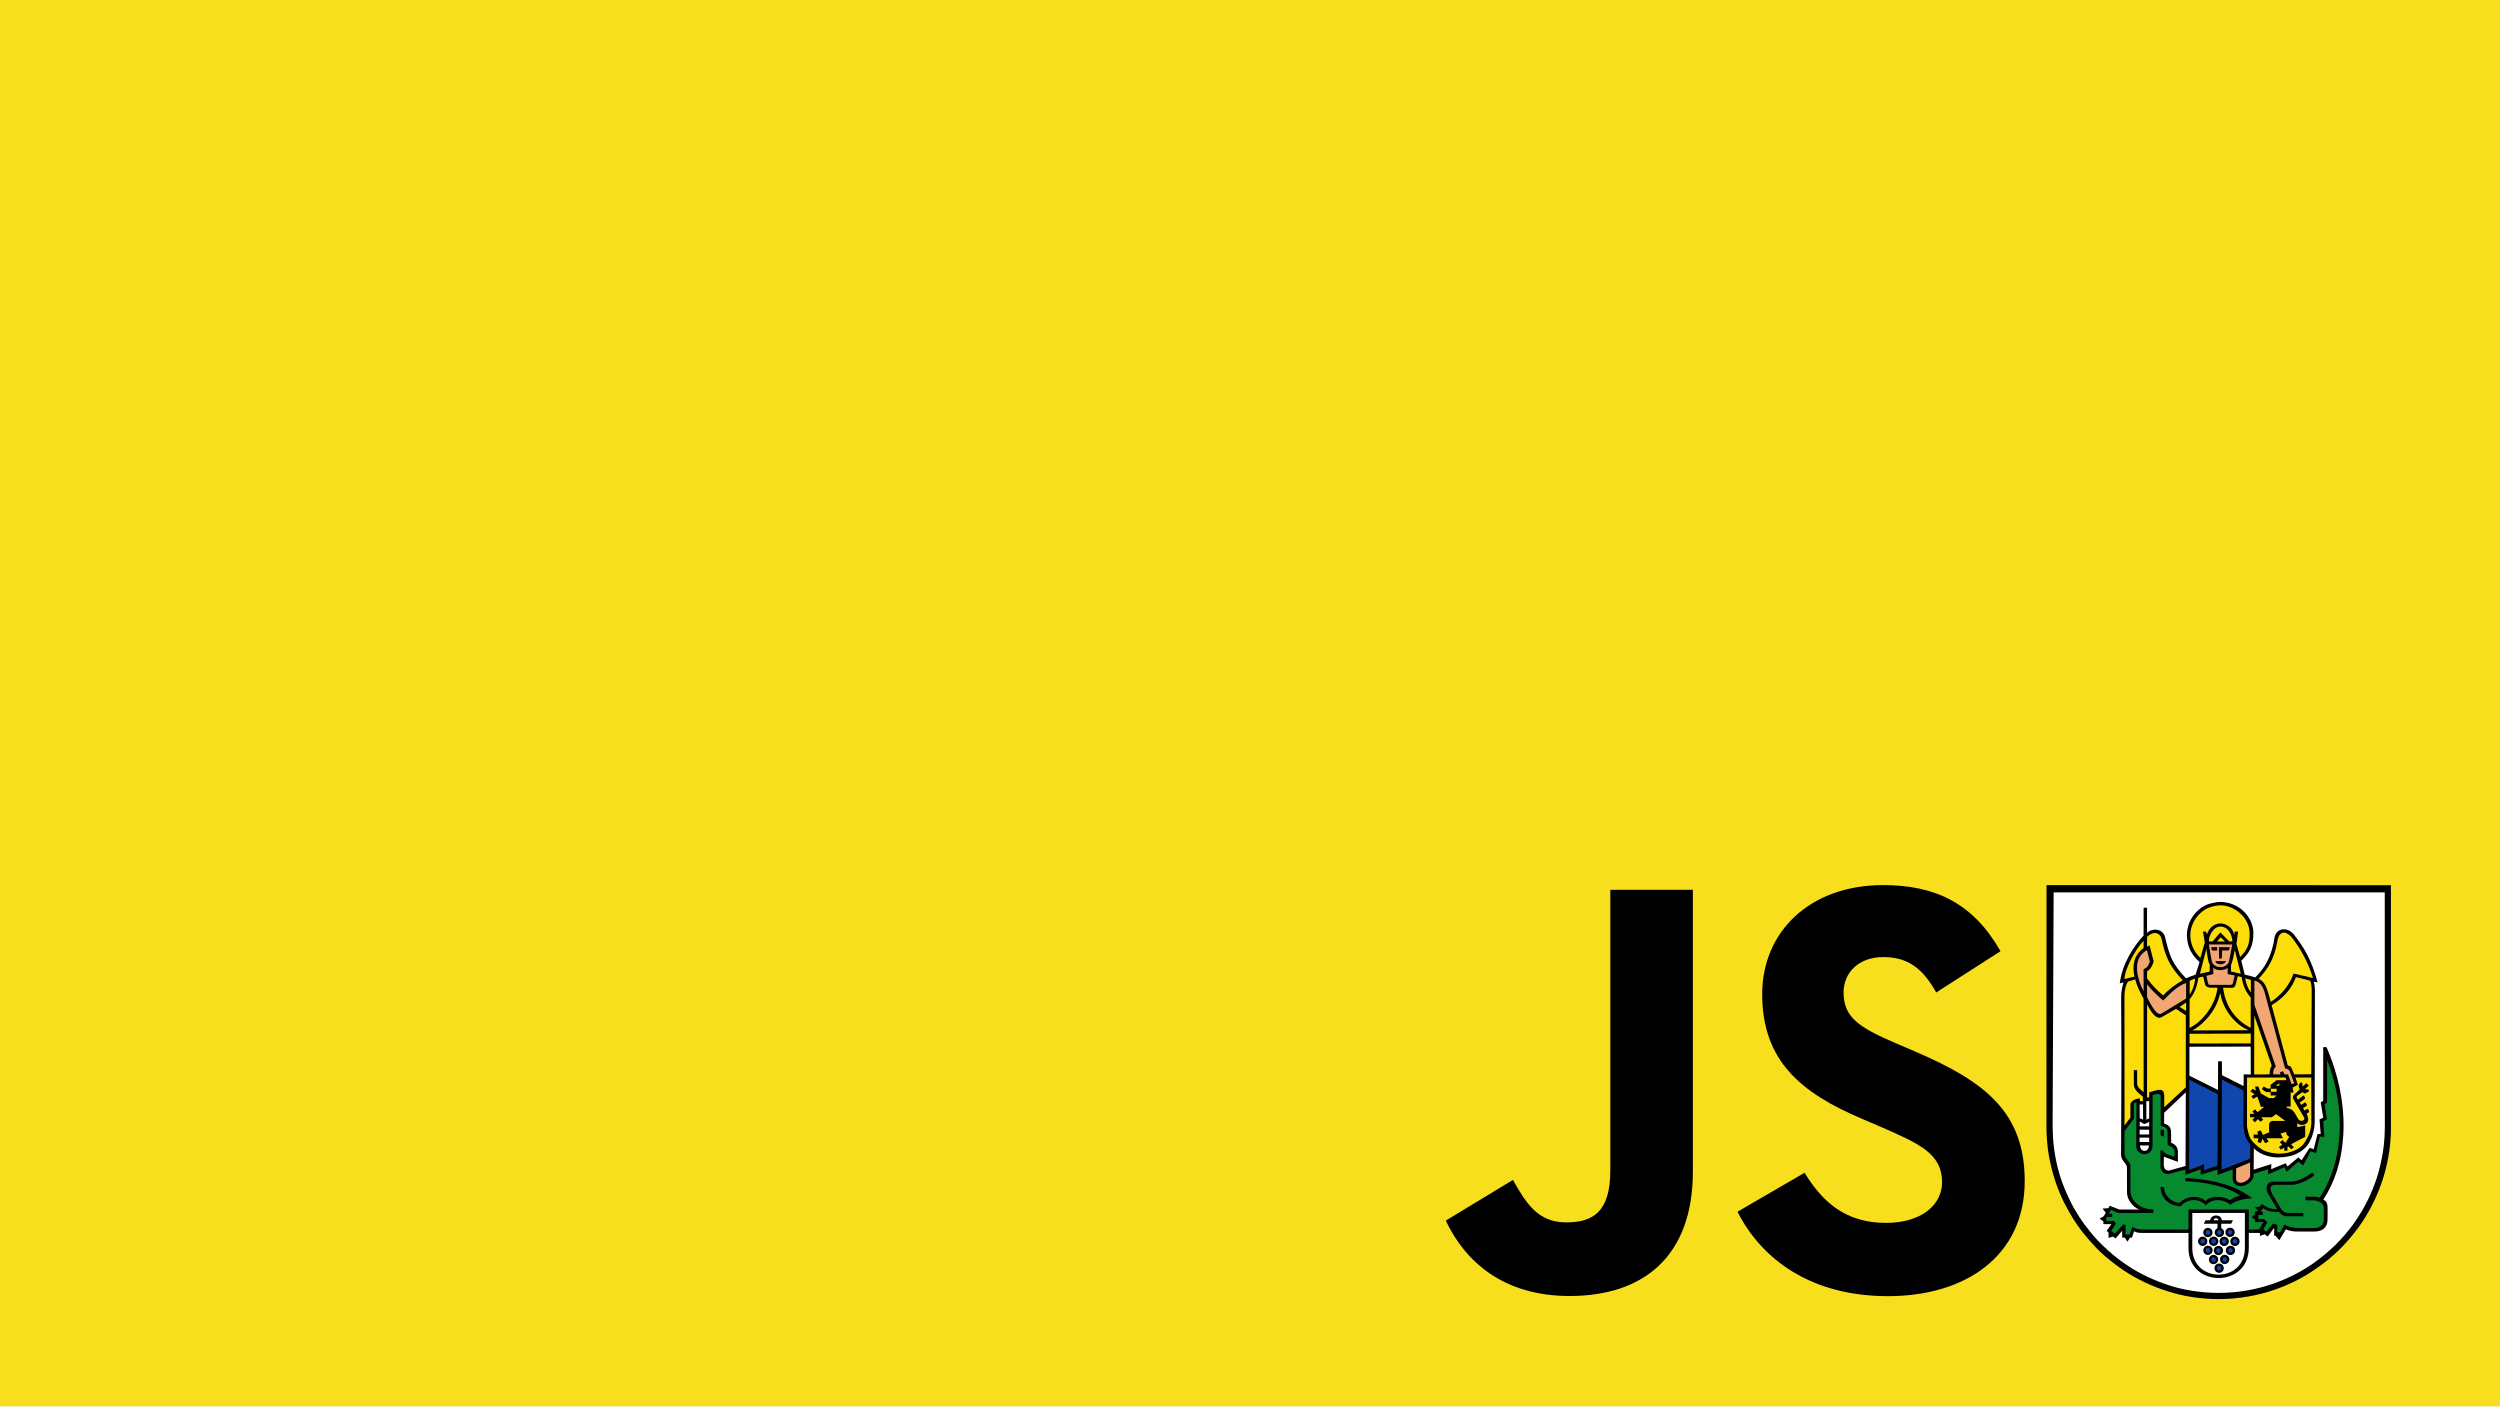
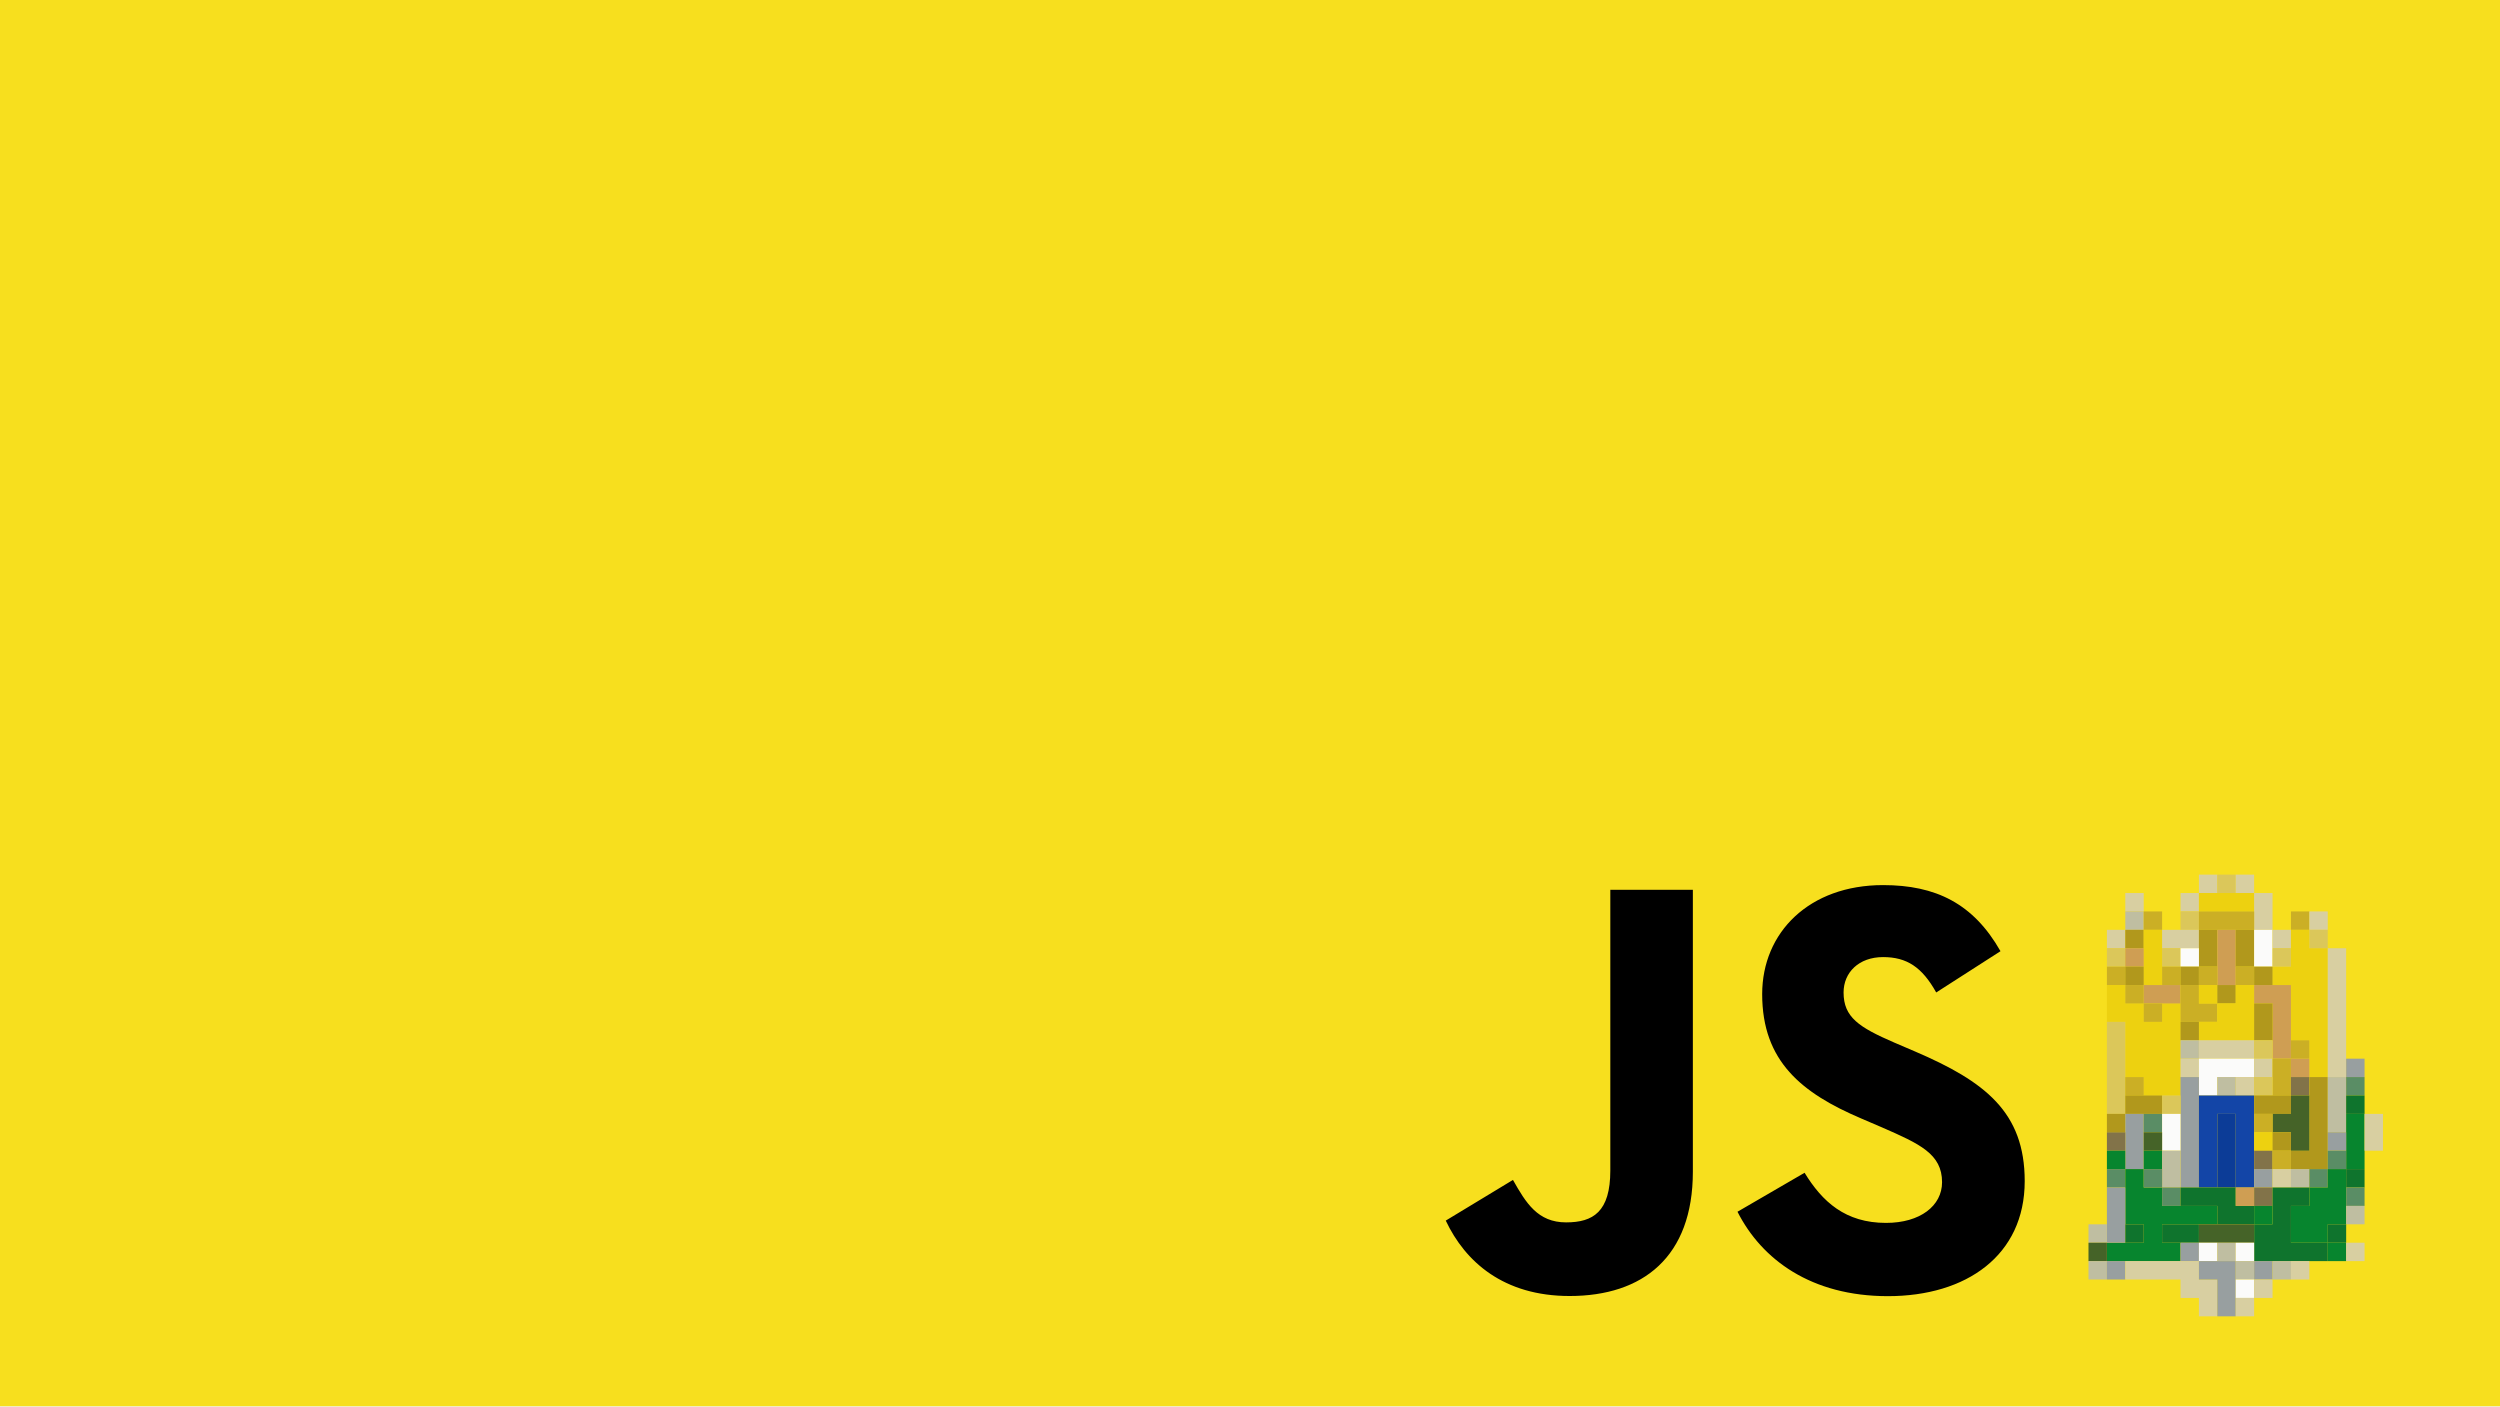
<svg xmlns="http://www.w3.org/2000/svg" viewBox="0 0 1120 630" id="svg4227" version="1.1" width="1120" height="630">
  <defs id="defs4235" />
  <rect width="1120.025" height="630" id="rect4229" x="-0.025" y="2.2737368e-013" style="fill:#f7df1e" />
  <path d="m 808.448,525.4 c 7.927,12.944 18.241,22.458 36.483,22.458 15.324,0 25.113,-7.659 25.113,-18.241 0,-12.681 -10.058,-17.173 -26.925,-24.551 l -9.246,-3.967 c -26.687,-11.37 -44.416,-25.613 -44.416,-55.723 0,-27.737 21.134,-48.852 54.162,-48.852 23.514,0 40.418,8.184 52.6,29.611 l -28.799,18.491 c -6.341,-11.37 -13.181,-15.849 -23.801,-15.849 -10.832,0 -17.698,6.872 -17.698,15.849 0,11.095 6.872,15.586 22.739,22.458 l 9.246,3.961 c 31.422,13.475 49.164,27.212 49.164,58.097 0,33.297 -26.156,51.538 -61.283,51.538 -34.346,0 -56.536,-16.367 -67.393,-37.819 z m -130.644,3.205 c 5.81,10.308 11.095,19.022 23.801,19.022 12.15,0 19.816,-4.754 19.816,-23.239 l 0,-125.752 36.982,0 0,126.252 c 0,38.294 -22.452,55.723 -55.224,55.723 -29.611,0 -46.759,-15.324 -55.48,-33.781 z" id="path4231" />
-   <g transform="matrix(0.3052632,0,0,0.3052632,915.2282,395.0658)" id="g5026">
-     <g id="g4241" transform="matrix(0.2377487,0,0,0.2377487,5.159243,4.847244)">
-       <path id="path4243" d="M 787.636,2518.55 C 684.634,2490.182 591.711,2450.094 503.329,2395.159 430.33,2349.274 346.824,2283.831 290.807,2221.26 203.507,2124.485 165.03,2067.946 105.96,1953.345 54.361,1848.936 22.6,1729.769 9.535,1634.314 3.047,1580.388 -0.518,1525.021 0.061,1491.826 L 0.516,0.006 2126.406,0.152 2126.578,1492.672 c 0.179,35.172 -0.798,51.858 -3.159,84.507 -6.488,89.994 -28.082,187.11 -56.539,265.993 -32.796,93.64 -80.544,185.906 -139.557,267.995 -78.224,105.964 -160.175,186.654 -264.61,257.348 -129.536,91.573 -338.583,186.337 -597.975,186.711 -106.964,0 -208.103,-16.507 -277.103,-36.67 z" />
-       <path style="fill:#ffffff" id="path4245" d="m 755.361,2469.59 c -77.328,-23.981 -176.863,-69.148 -247.442,-116.612 -82.383,-52.46 -183,-141.477 -241.126,-217.666 -42.147,-50.451 -89.586,-121.78 -121.836,-189.373 -52.176,-106.167 -81.984,-203.537 -97.401,-317.168 -6.463,-50.077 -8.645,-88.871 -9.475,-136.024 l 6.34,-1448.09 2043.97,-0.033 0.578,1447.84 c -3.362,77.361 -0.399,53.641 -3.386,79.746 -4.884,78.932 -28.978,193.597 -59.218,271.471 -32.616,91.231 -80.258,177.693 -136.569,255.167 -68.888,91.426 -138.06,160.346 -241.582,234.923 -134.071,93.494 -335.254,183.236 -585.505,183.236 -116.383,-0.146 -229.242,-20.74 -307.342,-47.414 z" />
-       <path id="path4247" d="m 876.684,2238.92 0.229,-91.948 -286.782,0 c -21.311,0.138 -40.634,-3.419 -48.847,-11.29 l -13.496,40.178 -12.177,0.171 -15.156,24.664 -17.256,-25.127 -15.597,0.228 -0.113,-42.556 -40.862,47.668 -14.505,-11.657 -28.571,8.067 0.057,-31.615 -11.543,-12.463 29.173,-40.512 -49.474,-0.089 0,-16.483 -23.777,-18.006 24.957,-13.724 5.738,-8.873 7.815,-13.87 -20.48,-24.842 36.499,-2.955 8.44,-14.733 59.527,23.378 127.958,-0.171 c -24.925,-0.033 -81.008,-48.562 -81.064,-105.647 l -0.4,-152.849 c 0.375,-26.682 -36.181,-42.441 -36.181,-79.257 0,-187.2 2.092,-379.845 2.092,-587.142 -1.148,0 -0.774,-0.374 0,-0.374 l -1.637,-392.03 c 0,-24.118 7.643,-64.606 14.505,-85.192 l -23.026,6.658 c 14.814,-120.778 83.759,-227.337 146.932,-295.54 l 0.171,-171.661 21.253,-0.089 -0.057,155.926 c 34.374,-33.765 95.308,-25.673 110.123,21.221 29.58,124.14 43.589,166.467 130.31,259.098 19.324,-9.247 39.259,-16.508 59.381,-23.028 l 24.15,-77.793 c -45.485,-40.829 -75.659,-89.245 -77.784,-162.12 -1.237,-84.223 49.816,-160.379 122.782,-191.791 18.868,-8.791 61.399,-16.63 80.405,-17.232 124.824,0 205.205,98.232 207.24,189.088 -0.375,0.407 -1.148,3.077 0,5.373 -0.375,0 -0.375,0 -0.375,0.398 0,78.394 -24.094,119.314 -74.488,168.071 l 21.221,85.632 c 25.104,5.917 54.733,13.731 65.128,17.606 62.742,-62.343 102.317,-134.796 118.425,-244.284 10.68,-61.708 76.295,-68.659 116.294,-25.096 72.771,90.483 114.405,169.048 150.042,300.042 l -23.003,-4.216 c 4.338,17.517 5.942,32.909 6.519,52.519 l -1.611,818.165 c -0.513,37.59 -13.691,85.314 -25.176,104.296 -9.655,25.322 -26.682,47.633 -54.244,68.138 -34.578,25.096 -78.711,41.441 -154.437,41.441 -42.18,-1.783 -102.057,-15.197 -141.909,-56.605 l -0.863,132.467 109.147,-34.83 -1.115,31.445 89.301,-36.296 11.461,19.812 66.73,-55.913 20.676,17.256 49.449,-76.612 25.014,8.815 23.572,-93.778 19.608,-0.92 -7.318,-88.904 23.198,-11.974 -15.848,-93.901 15.336,-9.596 0.138,-331.314 20.187,-0.172 c 74.145,169.992 115.235,363.712 103.465,546.223 -9.475,156.504 -51.142,284.316 -122.617,394.757 13.618,8.815 25.42,15.441 26.047,52.347 l -0.375,71.671 c 0,51.54 -35.604,74.283 -83.562,73.599 l -112.273,-0.292 c -18.177,-0.139 -47.668,-5.079 -60.788,-14.237 l -41.098,68.196 -23.89,-27.855 -7.985,0.228 0,-48.668 -39.885,53.323 -19.121,-13.87 -29.116,10.941 -0.171,-19.154 -68.057,0.09 -0.09,91.915 c -0.203,248.874 -372.641,248.248 -372.494,0.033 z" />
-       <path style="fill:#ffffff" id="path4249" d="m 900.315,2239.52 0.317,-215.916 324.339,-0.082 0,214.932 c 1.181,221.427 -324.828,220.418 -324.656,1.066 z" />
-       <path id="path4251" d="m 1064.28,2172.3 c -13.788,-1.726 -26.136,-14.041 -25.502,-30.092 1.204,-9.589 5.771,-19.471 17.118,-24.664 l 0,-27.479 -84.516,0.024 10.769,-21.506 28.75,0.057 c 4.444,-39.259 68.398,-39.601 71.671,-0.057 l 68.83,0 -11.054,21.537 -61.195,-0.056 -0.024,27.162 c 10.076,5.136 19.984,15.994 16.507,33.104 -3.761,14.847 -16.45,23.15 -31.354,21.969 z" />
-       <path style="fill:#078930" id="path4253" d="m 488.563,2157.02 0,-60.153 -14.929,-1.929 -52.03,56.457 -21.944,-17.37 29.637,-44.745 -12.495,-16.394 -47.032,-0.171 0,-24.265 36.409,0.113 0,-19.153 -21.073,-1.555 13.78,-24.085 44.68,20.008 216.69,-0.285 -0.578,-21.424 c -90.539,0.122 -141.218,-64.06 -141.218,-112.932 l -0.171,-153.517 c 0.082,-31.012 -36.181,-46.519 -36.181,-75.432 l -0.057,-142.316 57.541,-76.465 -0.261,-87.154 c 1.033,-10.141 8.213,-11.778 16.312,-14.733 l -1.546,270.331 c 0.602,66.991 100.991,69.002 100.843,-1.009 l 0.717,-312.943 c 34.057,-12.861 49.369,-8.238 49.825,10.744 -0.375,59.413 -0.375,119.199 -0.375,178.954 23.174,5.372 42.01,16.051 42.815,34.659 l 0.318,84.166 c 19.552,6.032 41.439,20.586 41.895,35.409 l 0.431,37.385 -47.153,-16.516 c -17.281,-6.34 -19.21,-24.174 -39.682,-24.174 l 0.026,95.707 c 0.609,28.082 16.686,58.753 59.957,48.473 l 94.503,-25.127 0.179,32.014 93.892,-33.332 -0.056,33.511 103.522,-31.989 1.148,33.161 92.867,-34.139 -0.146,56.939 c 1.498,23.263 12.837,38.599 34.489,44.451 47.699,10.859 93.559,-33.967 94.186,-58.809 l 0.113,-15.564 89.652,-27.797 0.4,30.874 100.885,-43.417 13.691,28.481 71.272,-63.604 30.671,24.126 46.031,-87.869 33.626,10.941 22.71,-100.65 28.693,0.546 -7.497,-96.286 22.831,-11.803 -14.187,-93.892 15.075,-8.043 0.26,-264.414 c 124.653,321.817 94.357,638.032 -46.551,851.01 -5.372,-3.329 -16.882,-5.136 -27.366,-6.373 l -59.583,-0.374 0.146,22.197 45.68,-0.024 c 32.909,-0.292 66.454,19.893 67.544,42.93 l -0.171,76.669 c 0,28.603 -22.49,51.484 -56.344,51.745 l -101.398,0.171 c -30.149,0 -63.116,-8.53 -85.02,-21.994 l -25.933,47.61 -18.177,-0.115 -0.09,-45.143 -25.721,-8.531 -41.815,50.223 -19.267,-14.383 25.616,-42.815 -20.902,-20.902 -35.27,-0.09 0.179,-25.413 27.422,0.115 0,-17.632 -12.266,-4.59 13.985,-20.015 c 26.503,22.571 70.409,25.811 97.002,24.037 13.78,13.781 28.001,26.641 49.734,26.446 l 101.626,0.024 -0.4,-20.21 -99.647,-0.172 c -10.078,0.513 -27.505,-9.247 -35.831,-23.117 l -58.64,-98.867 c -11.95,-23.752 -15.221,-51.606 20.619,-51.663 l 103.945,0 c 47.325,0.033 112.94,-36.987 138.67,-59.64 l -13.837,-16.368 c -26.364,22.774 -88.333,56.425 -127.673,56.539 l -115.577,0.056 c -33.885,0 -48.472,34.285 -31.045,70.67 l 58.322,98.809 c -33.536,1.294 -65.933,-7.895 -92.689,-31.697 l -14.766,15.588 -29.319,5.576 18.437,21.358 -18.551,5.714 0,14.962 -20.993,18.493 22.172,14.392 -0.033,15.383 51.607,0 -27.855,46.381 -63.23,0.082 -0.057,-123.701 -372.266,0.171 -0.032,123.53 -285.634,-0.082 c -26.333,0.057 -50.915,-8.848 -60.56,-18.005 l -18.551,48.961 -23.605,0.082 z" />
-       <path style="fill:#ffffff" id="path4255" d="m 1032.55,2068.58 c 1.604,-16.573 27.301,-16.256 28.945,0.057 z" />
-       <path id="path4257" d="m 704.333,1863.09 21.823,0.171 c 0,58.209 53.413,97.32 96.197,97.922 44.622,-46.007 118.564,-48.212 160.435,-11.803 28.197,-32.795 116.27,-32.852 148.283,-3.385 17.924,-15.165 41.408,-24.322 64.385,-29.352 -80.837,-59.47 -234.865,-86.543 -337.061,-89.189 l -1.407,-19.21 c 89.961,2.271 285.544,22.833 413.356,124.596 -57.777,1.181 -109.237,20.073 -135.65,40.227 -38.136,-36.58 -117.621,-40.918 -150.009,3.452 -42.816,-44.452 -112.078,-44.135 -157.733,6.145 -68.205,-3.566 -120.836,-48.449 -122.618,-119.574 z" />
-       <path style="fill:#f2a772" id="path4259" d="m 1191.78,1837.02 c -10.68,-2.816 -20.186,-7.895 -21.073,-24.525 l 0,-64.378 86.631,-36.181 0.033,80.894 c 0.285,24.256 -42.962,48.465 -65.591,44.191 z" />
-       <path style="fill:#ffffff" id="path4261" d="m 724.202,1726.67 0.781,-50.232 86.315,31.648 0.171,-65.151 c -2.206,-34.464 -24.981,-45.372 -41.408,-53.096 l -0.602,-67.431 c -2.352,-38.305 -24.55,-43.36 -42.897,-50.906 l 0,-65.99 133.721,-127.209 -1.693,455.253 -98.321,27.422 c -24.379,4.974 -35.376,-12.372 -36.068,-34.308 z" />
-       <path style="fill:#0f47af" id="path4263" d="m 881.765,1201.05 176.285,89.88 -1.92,439.95 -82.793,28.75 0.228,-36.27 -92.916,34.92 z" />
-       <path style="fill:#0f47af" id="path4265" d="m 1081.05,1756.93 2.068,-556.65 133.582,67.65 -0.748,199.287 c 0.611,67.854 16.686,106.966 42.132,131.832 l -0.749,89.278 -176.284,68.603 z" />
-       <path style="fill:#fcdd09" id="path4267" d="m 1436.32,1657.58 c -20.561,0.115 -69.123,-5.462 -103.522,-24.435 -31.73,-20.333 -60.39,-46.063 -74.284,-70.988 -4.225,-6.519 -18.811,-49.538 -20.366,-76.156 l 0.179,-298.348 237.129,-0.318 5.681,16.597 -60.559,0 -36.922,28.97 0.138,22.776 -20.325,0 -22.198,-12.983 -11.835,17.118 27.538,17.721 26.82,0 0,20.902 36.296,-0.261 -15.214,16.142 -31.102,-0.089 -49.766,-27.879 c -0.4,-0.781 -0.774,-1.555 -0.774,-1.929 l -14.961,-41.375 -20.13,-0.115 4.738,25.357 -20.244,-11.087 -13.406,15.335 25.526,18.144 -19.413,11.892 10.941,16.541 25.592,-14.416 21.823,63.775 20.619,-0.113 -40.862,33.365 -15.507,-17.778 -16.459,12.927 11.917,14.529 -26.763,-0.171 0.292,21.505 29.775,0.172 -15.221,15.912 15.825,15.157 18.347,-20.154 15.392,16.622 16.947,-12.6 -11.802,-14.936 64.492,-0.172 27.195,-19.177 56.628,41.692 -68.113,0.09 c -12.324,0.366 -30.9,-0.578 -31.819,24.517 l 0,46.031 -37.964,15.97 -14.668,-28.399 -20.561,8.953 5.738,16.858 -28.082,0.09 -0.057,23.026 29.695,0.261 -5.373,23.003 20.391,6.398 10.28,-26.707 16.769,27.855 20.39,-9.849 -12.12,-20.7 101.626,0.024 -15.54,-29.921 34.114,-9.182 c -0.317,12.746 9.28,26.56 19.926,29.49 l -23.776,37.932 -17.2,-17.347 -17.484,13.065 15.133,16.573 -21.278,12.715 12.088,16.605 21.163,-12.811 0.317,19.617 19.926,-0.489 0.171,-25.014 6.317,-0.464 17.663,16.776 15.335,-12.348 -17.663,-18.436 87.382,-45.974 0,-69.783 -48.668,9.995 -0.717,-24.402 c 8.238,8.84 22.132,10.882 31.582,10.882 11.144,-0.578 23.346,-4.484 31.102,-15.449 9.76,-18.607 3.558,-36.987 -4.712,-53.527 18.867,-12.064 20.594,-11.689 6.667,-31.445 l -19.389,11.632 -9.272,-15.368 c 27.195,-16.076 30.15,-14.814 13.553,-35.831 l -24.639,16.427 -8.963,-14.677 c 38.111,-26.251 39.519,-24.126 23.378,-43.939 l -34.863,26.138 c -13.439,-22.49 -13.894,-16.402 28.889,-47.155 10.052,12.177 14.22,11.95 41.725,-5.511 l -9.191,-11.176 -19.095,-0.741 24.924,-21.595 -14.042,-15.221 -24.809,20.276 0.056,-16.834 -8.18,-10.826 c -19.323,15.995 -18.095,23.866 -9.393,45.722 l -36.068,34.57 c -5.966,6.838 -7.953,14.041 -2.67,25.209 l 65.502,112.655 c 12.087,20.471 -24.322,32.388 -37.931,6.919 -28.14,-52.201 -35.864,-58.461 -68.603,-65.152 l 0,-8.041 24.061,-0.057 0,-87.153 18.095,0.024 -5.747,-30.467 32.194,-17.632 -14.929,-44.272 97.719,0.113 0.512,284.478 c -1.033,30.524 -10.826,59.706 -23.889,85.802 -18.063,34.057 -26.162,49.449 -63.491,72.453 -48.155,23.516 -78.793,26.275 -111.613,27.081 z" />
-       <path style="fill:#ffffff" id="path4269" d="m 577.872,1607.09 54.415,0 c 0,44.826 -54.415,43.963 -54.415,0 z" />
-       <path style="fill:#ffffff" id="path4271" d="m 634.208,1585.64 -59.039,0 -0.569,-27.22 59.608,0 z" />
-       <path id="path4273" d="m 705.105,1544.64 0,-38.51 21.05,8.213 c -0.717,0 -0.749,28.888 -0.749,34.113 0.749,0 1.214,0.407 0,0.407 l 0.579,4.013 -20.879,-8.236 z" />
-       <path style="fill:#ffffff" id="path4275" d="m 634.037,1539.09 -59.095,0 0.227,-29.75 59.039,0.41 z" />
-       <path style="fill:#ffffff" id="path4277" d="m 634.208,1461.65 0,27.42 -58.265,-0.4 -0.602,-29.32 28.001,15.54 z" />
-       <path style="fill:#fcdd09" id="path4279" d="m 482.051,1483.7 -0.489,-801.739 c 0,-35.978 10.216,-72.07 22.654,-87.178 l 43.702,-12.804 c 13.666,47.317 27.716,74.806 51.663,119.077 l 0.456,576.153 c -19.177,-14.041 -37.353,-28.547 -39.999,-49.303 l -0.204,-85.867 -20.7,0 0.4,88.333 c 0,33.137 33.626,57.313 55.562,75.123 l 0,27.594 -18.372,0 0.228,-16.686 c -40.349,3.418 -58.353,22.743 -58.492,36.214 l -0.146,81.837 -36.263,49.246 z" />
-       <path style="fill:#ffffff" id="path4281" d="m 596.879,1447.29 -20.936,-8.81 -0.57,-84.69 20.505,0 z" />
-       <path style="fill:#ffffff" id="path4283" d="m 634.208,1439.25 -17.46,8.61 0,-114.6 17.46,0.4 z" />
-       <path style="fill:#fcdd09" id="path4285" d="m 727.336,1371.02 0,-72.421 c -2.988,-33.715 -13.496,-39.315 -49.075,-32.193 l -43.678,12.266 c -0.375,10.338 -0.375,20.676 -0.375,31.412 l -13.153,0 0.317,-573.563 c 35.409,68.92 65.241,92.663 89.481,78.452 l 88.985,-51.404 60.592,40.26 -0.146,444.173 -132.947,123.018 z" />
-       <path style="fill:#fcdd09" id="path4287" d="m 1421.25,1275.71 -36.13,0 0.46,-18.8 35.37,-0.37 z" />
-       <path style="fill:#ffffff" id="path4289" d="m 1261.19,1168.89 -43.51,-1.01 -0.98,72.08 -132.98,-66.67 -0.77,-86.23 -23.38,0 -0.77,177.43 -176.116,-87.93 0,-179.213 378.096,-0.748 z" />
-       <path style="fill:#fcdd09" id="path4291" d="m 1415.18,1237.87 22.54,-14.77 -0.28,14.94 z" />
-       <path style="fill:#f2a772" id="path4293" d="m 1513.54,1228.85 -22.231,-60.846 -21.073,0.115 -10.973,-19.584 -18.575,7.725 5.194,12.03 -46.43,0 c 0.318,-16.312 0.805,-39.022 16.94,-46.746 l -132.63,-382.84 -0.033,-149.805 c 27.138,5.568 50.02,27.105 62.367,70.409 l 127.355,472.574 c 12.951,0.626 24.176,6.747 28.742,18.03 l 27.309,73.022 -15.961,5.918 z" />
-       <g style="fill:#fcdd09" id="g4295">
-         <path id="path4297" d="m 1282.24,1168.89 0.74,-364.429 107.943,310.355 c -8.987,10.68 -13.87,33.488 -13.268,53.096 l -95.415,0.977 z" />
-         <path id="path4299" d="m 1529.42,1167.75 -17.265,-40.837 c -4.477,-8.987 -11.306,-11.713 -22.221,-13.407 l -100.048,-372.926 c 75.091,-43.711 125.516,-104.442 150.042,-172.783 l 87.665,21.855 c 7.269,13.983 9.646,39.364 9.883,65.126 l -2.67,512.768 -105.386,0.203 z" />
-         <path id="path4301" d="m 1261.15,976.728 -377.489,0.717 -0.374,-60.153 378.243,-0.782 z" />
-         <path id="path4303" d="m 900.689,896.812 c 78.85,-43.702 152.279,-131.629 171.831,-231.757 17.802,102.594 88.993,194.2 174.965,230.381 l -346.797,1.376 z" />
-         <path id="path4305" d="m 883.287,881.656 0.374,-177.204 c 33.226,-38.079 48.155,-88.846 53.666,-132.842 l 29.979,-7.497 11.803,47.732 c 1.783,10.704 14.619,20.675 31.989,20.756 14.961,0.09 29.06,0.285 44.655,0.285 -8.873,99.126 -88.904,208.941 -172.466,248.769 z" />
-         <path id="path4307" d="m 1090.62,633.318 53.894,0.407 c 14.79,0 22.344,-8.815 25.445,-26.853 l 11.485,-45.226 23.833,6.35 c 6.976,53.006 25.242,89.415 55.88,126.802 l -0.374,186.051 c -106.534,-53.38 -158.881,-149.577 -170.163,-247.531 z" />
-       </g>
-       <path style="fill:#f2a772" id="path4309" d="m 621.2,691.99 0.171,-79.859 c 25.592,32.934 56.946,63.662 99.046,100.128 44.362,-45.624 91.223,-91.403 141.795,-108.455 l 0,95.822 -151.36,92.778 c -29.865,18.152 -66.567,-55.221 -89.652,-100.413 z" />
-       <path style="fill:#fcdd09" id="path4311" d="m 821.953,751.915 40.545,-27.479 -0.286,52.208 z" />
-       <path style="fill:#fcdd09" id="path4313" d="m 1384.54,721.074 c -26.072,-104.182 -39.251,-124.246 -74.716,-143.317 56.393,-59.324 96.456,-123.189 114.543,-225.383 10.68,-74.781 51.428,-69.01 85.484,-35.384 53.959,66.365 105.045,155.698 135.284,256.176 l -119.574,-27.602 c -24.785,72.225 -78.565,135.683 -141.022,175.511 z" />
-       <path style="fill:#fcdd09" id="path4315" d="M 720.873,680.985 C 679.954,646.733 653.907,619.969 621.201,575.689 l 0.171,-44.167 c 18.982,-9.418 32.478,-32.876 40.806,-60.699 l -25.494,-98.841 -15.507,8.498 0.171,-60.788 c 43.272,-42.238 79.6,-21.165 87.577,5.51 25.503,120.518 51.289,173.964 132.582,262.516 -43.418,22.49 -90.539,59.185 -120.632,93.266 z" />
-       <path style="fill:#fcdd09" id="path4317" d="m 884.15,675.157 0.285,-84.362 c 10.256,-5.03 20.3,-9.71 33.739,-14.415 -2.353,29.751 -12.52,67.454 -34.024,98.777 z" />
-       <path style="fill:#fcdd09" id="path4319" d="m 1226.66,575.062 35.262,9.962 0,78.045 c -20.244,-29.864 -28.164,-51.142 -35.262,-88.007 z" />
-       <path style="fill:#f2a772" id="path4321" d="m 620.452,401.243 18.175,71.33 c -12.145,28.139 -14.35,35.172 -39.046,46.576 l 0.398,134.787 c -23.117,-41.725 -44.362,-103.083 -40.544,-155.576 2.954,-40.837 21.993,-75.35 61.016,-97.117 z" />
-       <path style="fill:#f2a772" id="path4323" d="m 1008.23,615.688 c -6.519,-0.374 -8.962,-5.796 -10.744,-11.111 l -9.996,-44.769 42.587,-11.2 0.285,-39.999 c 16.54,22.571 68.838,19.584 87.845,2.474 0,12.633 0.4,25.266 0.774,38.306 l 42.929,8.034 -11.2,48.098 c -2.67,7.179 -9.384,10.598 -17.745,10.167 l -124.734,0 z" />
-       <path style="fill:#fcdd09" id="path4325" d="m 481.757,579.562 c -1.172,-55.586 68.66,-187.077 118.199,-236.266 l -0.374,45.111 c -58.868,41.065 -72.42,108.227 -56.026,176.056 l -61.798,15.098 z" />
-       <path style="fill:#fcdd09" id="path4327" d="m 1139.54,533.475 0,-42.873 c 7.577,-6.772 18.892,-68.537 23.174,-90.132 l 36.84,146.533 -60.014,-13.529 z" />
-       <path style="fill:#fcdd09" id="path4329" d="m 947.664,546.719 39.919,-153.778 c 2.352,28.401 12.2,91.435 20.56,97.898 l -0.317,42.465 -60.162,13.414 z" />
-       <path style="fill:#f2a772" id="path4331" d="m 1019.72,466.224 c -5.747,-33.365 -11.485,-66.762 -17.232,-100.127 l 144.465,0.203 c -6.373,33.821 -12.779,67.649 -19.153,101.478 -11.828,51.256 -98.036,51.256 -108.081,-1.555 z" />
-       <path id="path4333" d="m 1042.89,469.008 65.005,0.203 c -9.93,25.698 -59.38,26.674 -65.005,-0.203 z" />
-       <path id="path4335" d="m 1127.02,402.539 -42.53,1.228 -1.63,49.075 -17.54,-0.024 -0.49,-69.668 67.16,0 z" />
-       <path style="fill:#fcdd09" id="path4337" d="m 950.367,449 c -39.169,-36.792 -61.081,-82.903 -62.253,-140.282 1.172,-78.622 54.504,-145.523 112.622,-168.812 23.174,-8.302 48.554,-15.335 74.601,-15.335 87.78,1.351 176.797,75.919 178.954,171.001 1.181,67.821 -14.131,104.898 -58.663,147.648 l -22.605,-80.226 10.337,-76.872 -21.13,0.374 -3.793,18.779 c -6.227,-42.327 -50.076,-69.229 -85.394,-69.229 -34,1.172 -70.931,25.299 -81.292,67.707 l -6.61,-16.971 c -7.669,0 -13.325,-1.059 -19.064,0.089 l 11.485,67.08 -27.195,95.049 z" />
-       <path id="path4339" d="m 1053.83,403.596 -32.57,-0.203 -4.33,-20.325 37.19,-0.407 z" />
-       <path style="fill:#fcdd09" id="path4341" d="m 1002.49,347.432 c 0,-31.932 23.8,-91.687 73.282,-91.687 47.033,0 71.957,54.415 71.957,91.313 l -19.641,0 -54.643,-55.311 -48.066,55.596 z" />
-       <path style="fill:#fcdd09" id="path4343" d="m 1052.31,347.717 23.57,-25.698 27.03,25.698 z" />
-       <path id="path4345" d="m 1065.89,2335.63 c 15.823,0 28.717,12.894 28.717,28.717 0,15.823 -12.894,28.717 -28.717,28.717 -15.823,0 -28.742,-12.894 -28.742,-28.717 0,-15.823 12.918,-28.717 28.742,-28.717 z" />
-       <path style="fill:#0f47af" id="path4347" d="m 1065.89,2350.08 c 7.782,0 14.131,6.342 14.131,14.123 0,7.782 -6.349,14.131 -14.131,14.131 -7.782,0 -14.155,-6.349 -14.155,-14.131 0,-7.782 6.373,-14.123 14.155,-14.123 z" />
-       <path id="path4349" d="m 1031.49,2282.25 c 15.823,0 28.742,12.917 28.742,28.742 0,15.823 -12.918,28.717 -28.742,28.717 -15.825,0 -28.717,-12.894 -28.717,-28.717 0,-15.825 12.893,-28.742 28.717,-28.742 z" />
-       <path style="fill:#0f47af" id="path4351" d="m 1031.49,2296.69 c 7.782,0 14.155,6.35 14.155,14.164 0,7.782 -6.373,14.122 -14.155,14.122 -7.782,0 -14.131,-6.34 -14.131,-14.122 0,-7.814 6.349,-14.164 14.131,-14.164 z" />
-       <path id="path4353" d="m 1100.26,2281.67 c 15.849,0 28.742,12.894 28.742,28.717 0,15.825 -12.893,28.717 -28.742,28.717 -15.823,0 -28.716,-12.893 -28.716,-28.717 0,-15.823 12.893,-28.717 28.716,-28.717 z" />
-       <path style="fill:#0f47af" id="path4355" d="m 1100.26,2296.09 c 7.815,0 14.155,6.382 14.155,14.164 0,7.782 -6.34,14.122 -14.155,14.122 -7.781,0 -14.13,-6.34 -14.13,-14.122 0,-7.782 6.349,-14.164 14.13,-14.164 z" />
-       <path id="path4357" d="m 997.113,2225.34 c 15.825,0 28.717,12.894 28.717,28.717 0,15.816 -12.893,28.742 -28.717,28.742 -15.823,0 -28.742,-12.926 -28.742,-28.742 0,-15.823 12.918,-28.717 28.742,-28.717 z" />
-       <path style="fill:#0f47af" id="path4359" d="m 997.113,2239.78 c 7.782,0 14.131,6.349 14.131,14.131 0,7.814 -6.349,14.155 -14.131,14.155 -7.805,0 -14.155,-6.341 -14.155,-14.155 0,-7.782 6.35,-14.131 14.155,-14.131 z" />
-       <path id="path4361" d="m 1061.73,2226.52 c 15.823,0 28.742,12.917 28.742,28.742 0,15.823 -12.918,28.717 -28.742,28.717 -15.823,0 -28.717,-12.894 -28.717,-28.717 0,-15.825 12.894,-28.742 28.717,-28.742 z" />
-       <path style="fill:#0f47af" id="path4363" d="m 1061.73,2240.96 c 7.806,0 14.155,6.349 14.155,14.155 0,7.781 -6.349,14.131 -14.155,14.131 -7.782,0 -14.131,-6.35 -14.131,-14.131 0,-7.806 6.349,-14.155 14.131,-14.155 z" />
-       <path id="path4365" d="m 1135.84,2225.94 c 15.849,0 28.742,12.893 28.742,28.717 0,15.823 -12.893,28.716 -28.742,28.716 -15.823,0 -28.717,-12.893 -28.717,-28.716 0,-15.825 12.894,-28.717 28.717,-28.717 z" />
-       <path style="fill:#0f47af" id="path4367" d="m 1135.84,2240.38 c 7.815,0 14.155,6.349 14.155,14.131 0,7.782 -6.34,14.131 -14.155,14.131 -7.781,0 -14.131,-6.349 -14.131,-14.131 0,-7.782 6.35,-14.131 14.131,-14.131 z" />
-       <path id="path4369" d="m 964.497,2169.59 c 15.823,0 28.709,12.893 28.709,28.717 0,15.823 -12.885,28.749 -28.709,28.749 -15.823,0 -28.717,-12.926 -28.717,-28.749 0,-15.825 12.894,-28.717 28.717,-28.717 z" />
-       <path style="fill:#0f47af" id="path4371" d="m 964.497,2184.04 c 7.782,0 14.122,6.349 14.122,14.131 0,7.782 -6.34,14.155 -14.122,14.155 -7.782,0 -14.131,-6.373 -14.131,-14.155 0,-7.782 6.349,-14.131 14.131,-14.131 z" />
-       <path id="path4373" d="m 1032.09,2169.59 c 15.823,0 28.717,12.893 28.717,28.717 0,15.823 -12.894,28.749 -28.717,28.749 -15.823,0 -28.717,-12.926 -28.717,-28.749 0,-15.825 12.894,-28.717 28.717,-28.717 z" />
-       <path style="fill:#0f47af" id="path4375" d="m 1032.09,2184.04 c 7.782,0 14.131,6.349 14.131,14.131 0,7.782 -6.349,14.155 -14.131,14.155 -7.782,0 -14.131,-6.373 -14.131,-14.155 0,-7.782 6.349,-14.131 14.131,-14.131 z" />
-       <path id="path4377" d="m 1097.31,2170.21 c 15.815,0 28.742,12.893 28.742,28.709 0,15.823 -12.927,28.75 -28.742,28.75 -15.825,0 -28.717,-12.927 -28.717,-28.75 0,-15.816 12.893,-28.709 28.717,-28.709 z" />
-       <path style="fill:#0f47af" id="path4379" d="m 1097.31,2184.61 c 7.806,0 14.155,6.382 14.155,14.162 0,7.782 -6.349,14.123 -14.155,14.123 -7.782,0 -14.131,-6.341 -14.131,-14.123 0,-7.781 6.349,-14.162 14.131,-14.162 z" />
-       <path id="path4381" d="m 1163.72,2170.21 c 15.825,0 28.717,12.893 28.717,28.709 0,15.823 -12.893,28.75 -28.717,28.75 -15.815,0 -28.742,-12.927 -28.742,-28.75 0,-15.816 12.927,-28.709 28.742,-28.709 z" />
-       <path style="fill:#0f47af" id="path4383" d="m 1163.72,2184.61 c 7.782,0 14.131,6.382 14.131,14.162 0,7.782 -6.349,14.123 -14.131,14.123 -7.781,0 -14.155,-6.341 -14.155,-14.123 0,-7.781 6.375,-14.162 14.155,-14.162 z" />
-       <path id="path4385" d="m 996.511,2115.64 c 15.823,0 28.717,12.893 28.717,28.717 0,15.815 -12.894,28.742 -28.717,28.742 -15.823,0 -28.717,-12.927 -28.717,-28.742 0,-15.825 12.894,-28.717 28.717,-28.717 z" />
-       <path style="fill:#0f47af" id="path4387" d="m 996.511,2130.08 c 7.782,0 14.131,6.349 14.131,14.13 0,7.782 -6.349,14.155 -14.131,14.155 -7.782,0 -14.155,-6.373 -14.155,-14.155 0,-7.781 6.373,-14.13 14.155,-14.13 z" />
-       <path id="path4389" d="m 1133.49,2114.46 c 15.816,0 28.709,12.894 28.709,28.717 0,15.823 -12.893,28.717 -28.709,28.717 -15.823,0 -28.75,-12.894 -28.75,-28.717 0,-15.823 12.927,-28.717 28.75,-28.717 z" />
-       <path style="fill:#0f47af" id="path4391" d="m 1133.49,2128.91 c 7.782,0 14.122,6.34 14.122,14.122 0,7.782 -6.34,14.131 -14.122,14.131 -7.782,0 -14.164,-6.349 -14.164,-14.131 0,-7.782 6.382,-14.122 14.164,-14.122 z" />
-       <path style="fill:#0f47af" id="path4393" d="m 1067.67,2129.48 c 7.782,0 14.131,6.349 14.131,14.155 0,7.782 -6.349,14.131 -14.131,14.131 -7.782,0 -14.131,-6.349 -14.131,-14.131 0,-7.806 6.349,-14.155 14.131,-14.155 z" />
-     </g>
+   <g transform="matrix(0.3435548,0,0,0.3435548,886.1731,383.5861)" id="g40565">
+     <path style="fill:#d8cfa1" id="path39051" d="m 288,24 24,0 0,24 -24,0 0,-24 z" />
+     <path style="fill:#dbc75a" id="path39053" d="m 312,24 24,0 0,24 -24,0 0,-24 z" />
+     <path style="fill:#d8cfa1" id="path39055" d="m 336,24 24,0 0,24 -24,0 0,-24 z" />
+     <path style="fill:#d8cfa1" id="path39057" d="m 192,48 24,0 0,24 -24,0 0,-24 z" />
+     <path style="fill:#d8cfa1" id="path39059" d="m 264,48 24,0 0,24 -24,0 0,-24 z" />
+     <path style="fill:#edd110" id="path39061" d="m 288,48 72,0 0,24 -72,0 0,-24 z" />
+     <path style="fill:#d8cfa1" id="path39063" d="m 360,48 24,0 0,48 -24,0 0,-48 z" />
+     <path style="fill:#bfbea1" id="path39065" d="m 192,72 24,0 0,24 -24,0 0,-24 z" />
+     <path style="fill:#cbaf25" id="path39067" d="m 216,72 24,0 0,24 -24,0 0,-24 z" />
+     <path style="fill:#dbc75a" id="path39069" d="m 264,72 24,0 0,24 -24,0 0,-24 z" />
+     <path style="fill:#cbaf25" id="path39071" d="m 288,72 72,0 0,24 -72,0 0,-24 z" />
+     <path style="fill:#cbaf25" id="path39073" d="m 408,72 24,0 0,24 -24,0 0,-24 z" />
+     <path style="fill:#d8cfa1" id="path39075" d="m 432,72 24,0 0,24 -24,0 0,-24 z" />
+     <path style="fill:#d8cfa1" id="path39077" d="m 168,96 24,0 0,24 -24,0 0,-24 z" />
+     <path style="fill:#b1981c" id="path39079" d="m 192,96 24,0 0,24 -24,0 0,-24 z" />
+     <path style="fill:#edd110" id="path39081" d="m 216,96 24,0 0,72 -24,0 0,-72 z" />
+     <path style="fill:#d8cfa1" id="path39083" d="m 240,96 48,0 0,24 -48,0 0,-24 z" />
+     <path style="fill:#b1981c" id="path39085" d="m 288,96 24,0 0,48 -24,0 0,-48 z" />
+     <path style="fill:#cf9e53" id="path39087" d="m 312,96 24,0 0,72 -24,0 0,-72 z" />
+     <path style="fill:#b1981c" id="path39089" d="m 336,96 24,0 0,48 -24,0 0,-48 z" />
+     <path style="fill:#fbfbfa" id="path39091" d="m 360,96 24,0 0,48 -24,0 0,-48 z" />
+     <path style="fill:#d8cfa1" id="path39093" d="m 384,96 24,0 0,24 -24,0 0,-24 z" />
+     <path style="fill:#edd110" id="path39095" d="m 408,96 24,0 0,24 24,0 0,168 -24,0 0,-48 -24,0 0,-72 -24,0 0,-24 24,0 0,-48 z" />
+     <path style="fill:#dbc75a" id="path39097" d="m 432,96 24,0 0,24 -24,0 0,-24 z" />
+     <path style="fill:#dbc75a" id="path39099" d="m 168,120 24,0 0,24 -24,0 0,-24 z" />
+     <path style="fill:#cf9e53" id="path39101" d="m 192,120 24,0 0,24 -24,0 0,-24 z" />
+     <path style="fill:#dbc75a" id="path39103" d="m 240,120 24,0 0,24 -24,0 0,-24 z" />
+     <path style="fill:#fbfbfa" id="path39105" d="m 264,120 24,0 0,24 -24,0 0,-24 z" />
+     <path style="fill:#dbc75a" id="path39107" d="m 384,120 24,0 0,24 -24,0 0,-24 z" />
+     <path style="fill:#d8cfa1" id="path39109" d="m 456,120 24,0 0,168 -24,0 0,-168 z" />
+     <path style="fill:#cbaf25" id="path39111" d="m 168,144 24,0 0,24 -24,0 0,-24 z" />
+     <path style="fill:#b1981c" id="path39113" d="m 192,144 24,0 0,24 -24,0 0,-24 z" />
+     <path style="fill:#cbaf25" id="path39115" d="m 240,144 24,0 0,24 -24,0 0,-24 z" />
+     <path style="fill:#b1981c" id="path39117" d="m 264,144 24,0 0,24 -24,0 0,-24 z" />
+     <path style="fill:#cbaf25" id="path39119" d="m 288,144 24,0 0,24 -24,0 0,-24 z" />
+     <path style="fill:#cbaf25" id="path39121" d="m 336,144 24,0 0,24 -24,0 0,-24 z" />
+     <path style="fill:#b1981c" id="path39123" d="m 360,144 24,0 0,24 -24,0 0,-24 z" />
+     <path style="fill:#edd110" id="path39125" d="m 168,168 24,0 0,24 24,0 0,24 24,0 0,-24 24,0 0,120 -48,0 0,-24 -24,0 0,-72 -24,0 0,-48 z" />
+     <path style="fill:#cbaf25" id="path39127" d="m 192,168 24,0 0,24 -24,0 0,-24 z" />
+     <path style="fill:#cf9e53" id="path39129" d="m 216,168 48,0 0,24 -48,0 0,-24 z" />
+     <path style="fill:#cbaf25" id="path39131" d="m 264,168 24,0 0,24 24,0 0,24 -48,0 0,-48 z" />
+     <path style="fill:#edd110" id="path39133" d="m 288,168 24,0 0,24 -24,0 0,-24 z" />
+     <path style="fill:#b1981c" id="path39135" d="m 312,168 24,0 0,24 -24,0 0,-24 z" />
+     <path style="fill:#edd110" id="path39137" d="m 336,168 24,0 0,72 -72,0 0,-24 24,0 0,-24 24,0 0,-24 z" />
+     <path style="fill:#cf9e53" id="path39139" d="m 360,168 48,0 0,96 -24,0 0,-72 -24,0 0,-24 z" />
+     <path style="fill:#cbaf25" id="path39141" d="m 216,192 24,0 0,24 -24,0 0,-24 z" />
+     <path style="fill:#b1981c" id="path39143" d="m 360,192 24,0 0,48 -24,0 0,-48 z" />
+     <path style="fill:#dbc75a" id="path39145" d="m 168,216 24,0 0,120 -24,0 0,-120 z" />
+     <path style="fill:#b1981c" id="path39147" d="m 264,216 24,0 0,24 -24,0 0,-24 z" />
+     <path style="fill:#bfbea1" id="path39149" d="m 264,240 24,0 0,24 -24,0 0,-24 z" />
+     <path style="fill:#d8cfa1" id="path39151" d="m 288,240 72,0 0,24 -72,0 0,-24 z" />
+     <path style="fill:#dbc75a" id="path39153" d="m 360,240 24,0 0,24 -24,0 0,-24 z" />
+     <path style="fill:#cbaf25" id="path39155" d="m 408,240 24,0 0,24 -24,0 0,-24 z" />
+     <path style="fill:#d8cfa1" id="path39157" d="m 264,264 24,0 0,24 -24,0 0,-24 z" />
+     <path style="fill:#fbfbfa" id="path39159" d="m 288,264 72,0 0,24 -48,0 0,24 -24,0 0,-48 z" />
+     <path style="fill:#d8cfa1" id="path39161" d="m 360,264 24,0 0,24 -24,0 0,-24 z" />
+     <path style="fill:#cbaf25" id="path39163" d="m 384,264 24,0 0,48 -24,0 0,-48 z" />
+     <path style="fill:#cf9e53" id="path39165" d="m 408,264 24,0 0,24 -24,0 0,-24 z" />
+     <path style="fill:#989fa0" id="path39167" d="m 480,264 24,0 0,24 -24,0 0,-24 z" />
+     <path style="fill:#cbaf25" id="path39169" d="m 192,288 24,0 0,24 -24,0 0,-24 z" />
+     <path style="fill:#989fa0" id="path39171" d="m 264,288 24,0 0,144 -24,0 0,-144 z" />
+     <path style="fill:#bfbea1" id="path39173" d="m 312,288 24,0 0,24 -24,0 0,-24 z" />
+     <path style="fill:#d8cfa1" id="path39175" d="m 336,288 24,0 0,24 -24,0 0,-24 z" />
+     <path style="fill:#dbc75a" id="path39177" d="m 360,288 24,0 0,24 -24,0 0,-24 z" />
+     <path style="fill:#827349" id="path39179" d="m 408,288 24,0 0,24 -24,0 0,-24 z" />
+     <path style="fill:#b1981c" id="path39181" d="m 432,288 24,0 0,120 -48,0 0,-24 24,0 0,-96 z" />
+     <path style="fill:#bfbea1" id="path39183" d="m 456,288 24,0 0,72 -24,0 0,-72 z" />
+     <path style="fill:#5a8d65" id="path39185" d="m 480,288 24,0 0,24 -24,0 0,-24 z" />
+     <path style="fill:#b1981c" id="path39187" d="m 192,312 48,0 0,24 -48,0 0,-24 z" />
+     <path style="fill:#dbc75a" id="path39189" d="m 240,312 24,0 0,24 -24,0 0,-24 z" />
+     <path style="fill:#1345a7" id="path39191" d="m 288,312 72,0 0,120 -24,0 0,-96 -24,0 0,96 -24,0 0,-120 z" />
+     <path style="fill:#b1981c" id="path39193" d="m 360,312 48,0 0,24 -48,0 0,-24 z" />
+     <path style="fill:#456328" id="path39195" d="m 408,312 24,0 0,72 -24,0 0,-24 -24,0 0,-24 24,0 0,-24 z" />
+     <path style="fill:#0f742d" id="path39197" d="m 480,312 24,0 0,24 -24,0 0,-24 z" />
+     <path style="fill:#b1981c" id="path39199" d="m 168,336 24,0 0,24 -24,0 0,-24 z" />
+     <path style="fill:#989fa0" id="path39201" d="m 192,336 24,0 0,72 -24,0 0,-72 z" />
+     <path style="fill:#5a8d65" id="path39203" d="m 216,336 24,0 0,24 -24,0 0,-24 z" />
+     <path style="fill:#fbfbfa" id="path39205" d="m 240,336 24,0 0,48 -24,0 0,-48 z" />
+     <path style="fill:#0c3c97" id="path39207" d="m 312,336 24,0 0,96 -24,0 0,-96 z" />
+     <path style="fill:#cbaf25" id="path39209" d="m 360,336 24,0 0,24 -24,0 0,-24 z" />
+     <path style="fill:#07852e" id="path39211" d="m 480,336 24,0 0,72 -24,0 0,-72 z" />
+     <path style="fill:#d8cfa1" id="path39213" d="m 504,336 24,0 0,48 -24,0 0,-48 z" />
+     <path style="fill:#827349" id="path39215" d="m 168,360 24,0 0,24 -24,0 0,-24 z" />
+     <path style="fill:#456328" id="path39217" d="m 216,360 24,0 0,24 -24,0 0,-24 z" />
+     <path style="fill:#edd110" id="path39219" d="m 360,360 24,0 0,24 -24,0 0,-24 z" />
+     <path style="fill:#b1981c" id="path39221" d="m 384,360 24,0 0,24 -24,0 0,-24 z" />
+     <path style="fill:#989fa0" id="path39223" d="m 456,360 24,0 0,24 -24,0 0,-24 z" />
+     <path style="fill:#07852e" id="path39225" d="m 168,384 24,0 0,24 -24,0 0,-24 z" />
+     <path style="fill:#07852e" id="path39227" d="m 216,384 24,0 0,24 -24,0 0,-24 z" />
+     <path style="fill:#bfbea1" id="path39229" d="m 240,384 24,0 0,48 -24,0 0,-48 z" />
+     <path style="fill:#827349" id="path39231" d="m 360,384 24,0 0,24 -24,0 0,-24 z" />
+     <path style="fill:#cbaf25" id="path39233" d="m 384,384 24,0 0,24 -24,0 0,-24 z" />
+     <path style="fill:#5a8d65" id="path39235" d="m 456,384 24,0 0,24 -24,0 0,-24 z" />
+     <path style="fill:#5a8d65" id="path39237" d="m 168,408 24,0 0,24 -24,0 0,-24 z" />
+     <path style="fill:#07852e" id="path39239" d="m 192,408 24,0 0,24 24,0 0,24 72,0 0,24 -72,0 0,24 24,0 0,24 -96,0 0,-24 48,0 0,-24 -24,0 0,-72 z" />
+     <path style="fill:#5a8d65" id="path39241" d="m 216,408 24,0 0,24 -24,0 0,-24 z" />
+     <path style="fill:#989fa0" id="path39243" d="m 360,408 24,0 0,24 -24,0 0,-24 z" />
+     <path style="fill:#d8cfa1" id="path39245" d="m 384,408 24,0 0,24 -24,0 0,-24 z" />
+     <path style="fill:#bfbea1" id="path39247" d="m 408,408 24,0 0,24 -24,0 0,-24 z" />
+     <path style="fill:#5a8d65" id="path39249" d="m 432,408 24,0 0,24 -24,0 0,-24 z" />
+     <path style="fill:#07852e" id="path39251" d="m 456,408 24,0 0,72 -24,0 0,24 -48,0 0,-48 24,0 0,-24 24,0 0,-24 z" />
+     <path style="fill:#0f742d" id="path39253" d="m 480,408 24,0 0,24 -24,0 0,-24 z" />
+     <path style="fill:#989fa0" id="path39255" d="m 168,432 24,0 0,72 -24,0 0,-72 z" />
+     <path style="fill:#5a8d65" id="path39257" d="m 240,432 24,0 0,24 -24,0 0,-24 z" />
+     <path style="fill:#0f742d" id="path39259" d="m 264,432 72,0 0,24 24,0 0,24 -48,0 0,-24 -48,0 0,-24 z" />
+     <path style="fill:#cf9e53" id="path39261" d="m 336,432 24,0 0,24 -24,0 0,-24 z" />
+     <path style="fill:#827349" id="path39263" d="m 360,432 24,0 0,24 -24,0 0,-24 z" />
+     <path style="fill:#0f742d" id="path39265" d="m 384,432 48,0 0,24 -24,0 0,48 48,0 0,24 -96,0 0,-48 24,0 0,-48 z" />
+     <path style="fill:#5a8d65" id="path39267" d="m 480,432 24,0 0,24 -24,0 0,-24 z" />
+     <path style="fill:#07852e" id="path39269" d="m 360,456 24,0 0,24 -24,0 0,-24 z" />
+     <path style="fill:#bfbea1" id="path39271" d="m 480,456 24,0 0,24 -24,0 0,-24 z" />
+     <path style="fill:#bfbea1" id="path39273" d="m 144,480 24,0 0,24 -24,0 0,-24 z" />
+     <path style="fill:#0f742d" id="path39275" d="m 192,480 24,0 0,24 -24,0 0,-24 z" />
+     <path style="fill:#0f742d;stroke:none" id="path39277" d="m 240,480 48,0 0,24 -48,0 0,-24 z" />
+     <path style="fill:#456328" id="path39279" d="m 288,480 72,0 0,24 -72,0 0,-24 z" />
+     <path style="fill:#0f742d" id="path39281" d="m 456,480 24,0 0,24 -24,0 0,-24 z" />
+     <path style="fill:#456328" id="path39283" d="m 144,504 24,0 0,24 -24,0 0,-24 z" />
+     <path style="fill:#989fa0" id="path39285" d="m 264,504 24,0 0,24 -24,0 0,-24 z" />
+     <path style="fill:#fbfbfa" id="path39287" d="m 288,504 24,0 0,24 -24,0 0,-24 z" />
+     <path style="fill:#bfbea1" id="path39289" d="m 312,504 24,0 0,24 -24,0 0,-24 z" />
+     <path style="fill:#fbfbfa" id="path39291" d="m 336,504 24,0 0,24 -24,0 0,-24 z" />
+     <path style="fill:#07852e" id="path39293" d="m 456,504 24,0 0,24 -24,0 0,-24 z" />
+     <path style="fill:#d8cfa1" id="path39295" d="m 480,504 24,0 0,24 -24,0 0,-24 z" />
+     <path style="fill:#bfbea1" id="path39297" d="m 144,528 24,0 0,24 -24,0 0,-24 z" />
+     <path style="fill:#989fa0" id="path39299" d="m 168,528 24,0 0,24 -24,0 0,-24 z" />
+     <path style="fill:#d8cfa1" id="path39301" d="m 192,528 96,0 0,24 24,0 0,48 -24,0 0,-24 -24,0 0,-24 -72,0 0,-24 z" />
+     <path style="fill:#989fa0" id="path39303" d="m 288,528 48,0 0,72 -24,0 0,-48 -24,0 0,-24 z" />
+     <path style="fill:#bfbea1" id="path39305" d="m 336,528 24,0 0,24 -24,0 0,-24 z" />
+     <path style="fill:#989fa0" id="path39307" d="m 360,528 24,0 0,24 -24,0 0,-24 z" />
+     <path style="fill:#bfbea1" id="path39309" d="m 384,528 24,0 0,24 -24,0 0,-24 z" />
+     <path style="fill:#d8cfa1" id="path39311" d="m 408,528 24,0 0,24 -24,0 0,-24 z" />
+     <path style="fill:#fbfbfa" id="path39313" d="m 336,552 24,0 0,24 -24,0 0,-24 z" />
+     <path style="fill:#d8cfa1" id="path39315" d="m 360,552 24,0 0,24 -24,0 0,-24 z" />
+     <path style="fill:#d8cfa1" id="path39317" d="m 336,576 24,0 0,24 -24,0 0,-24 z" />
  </g>
</svg>
